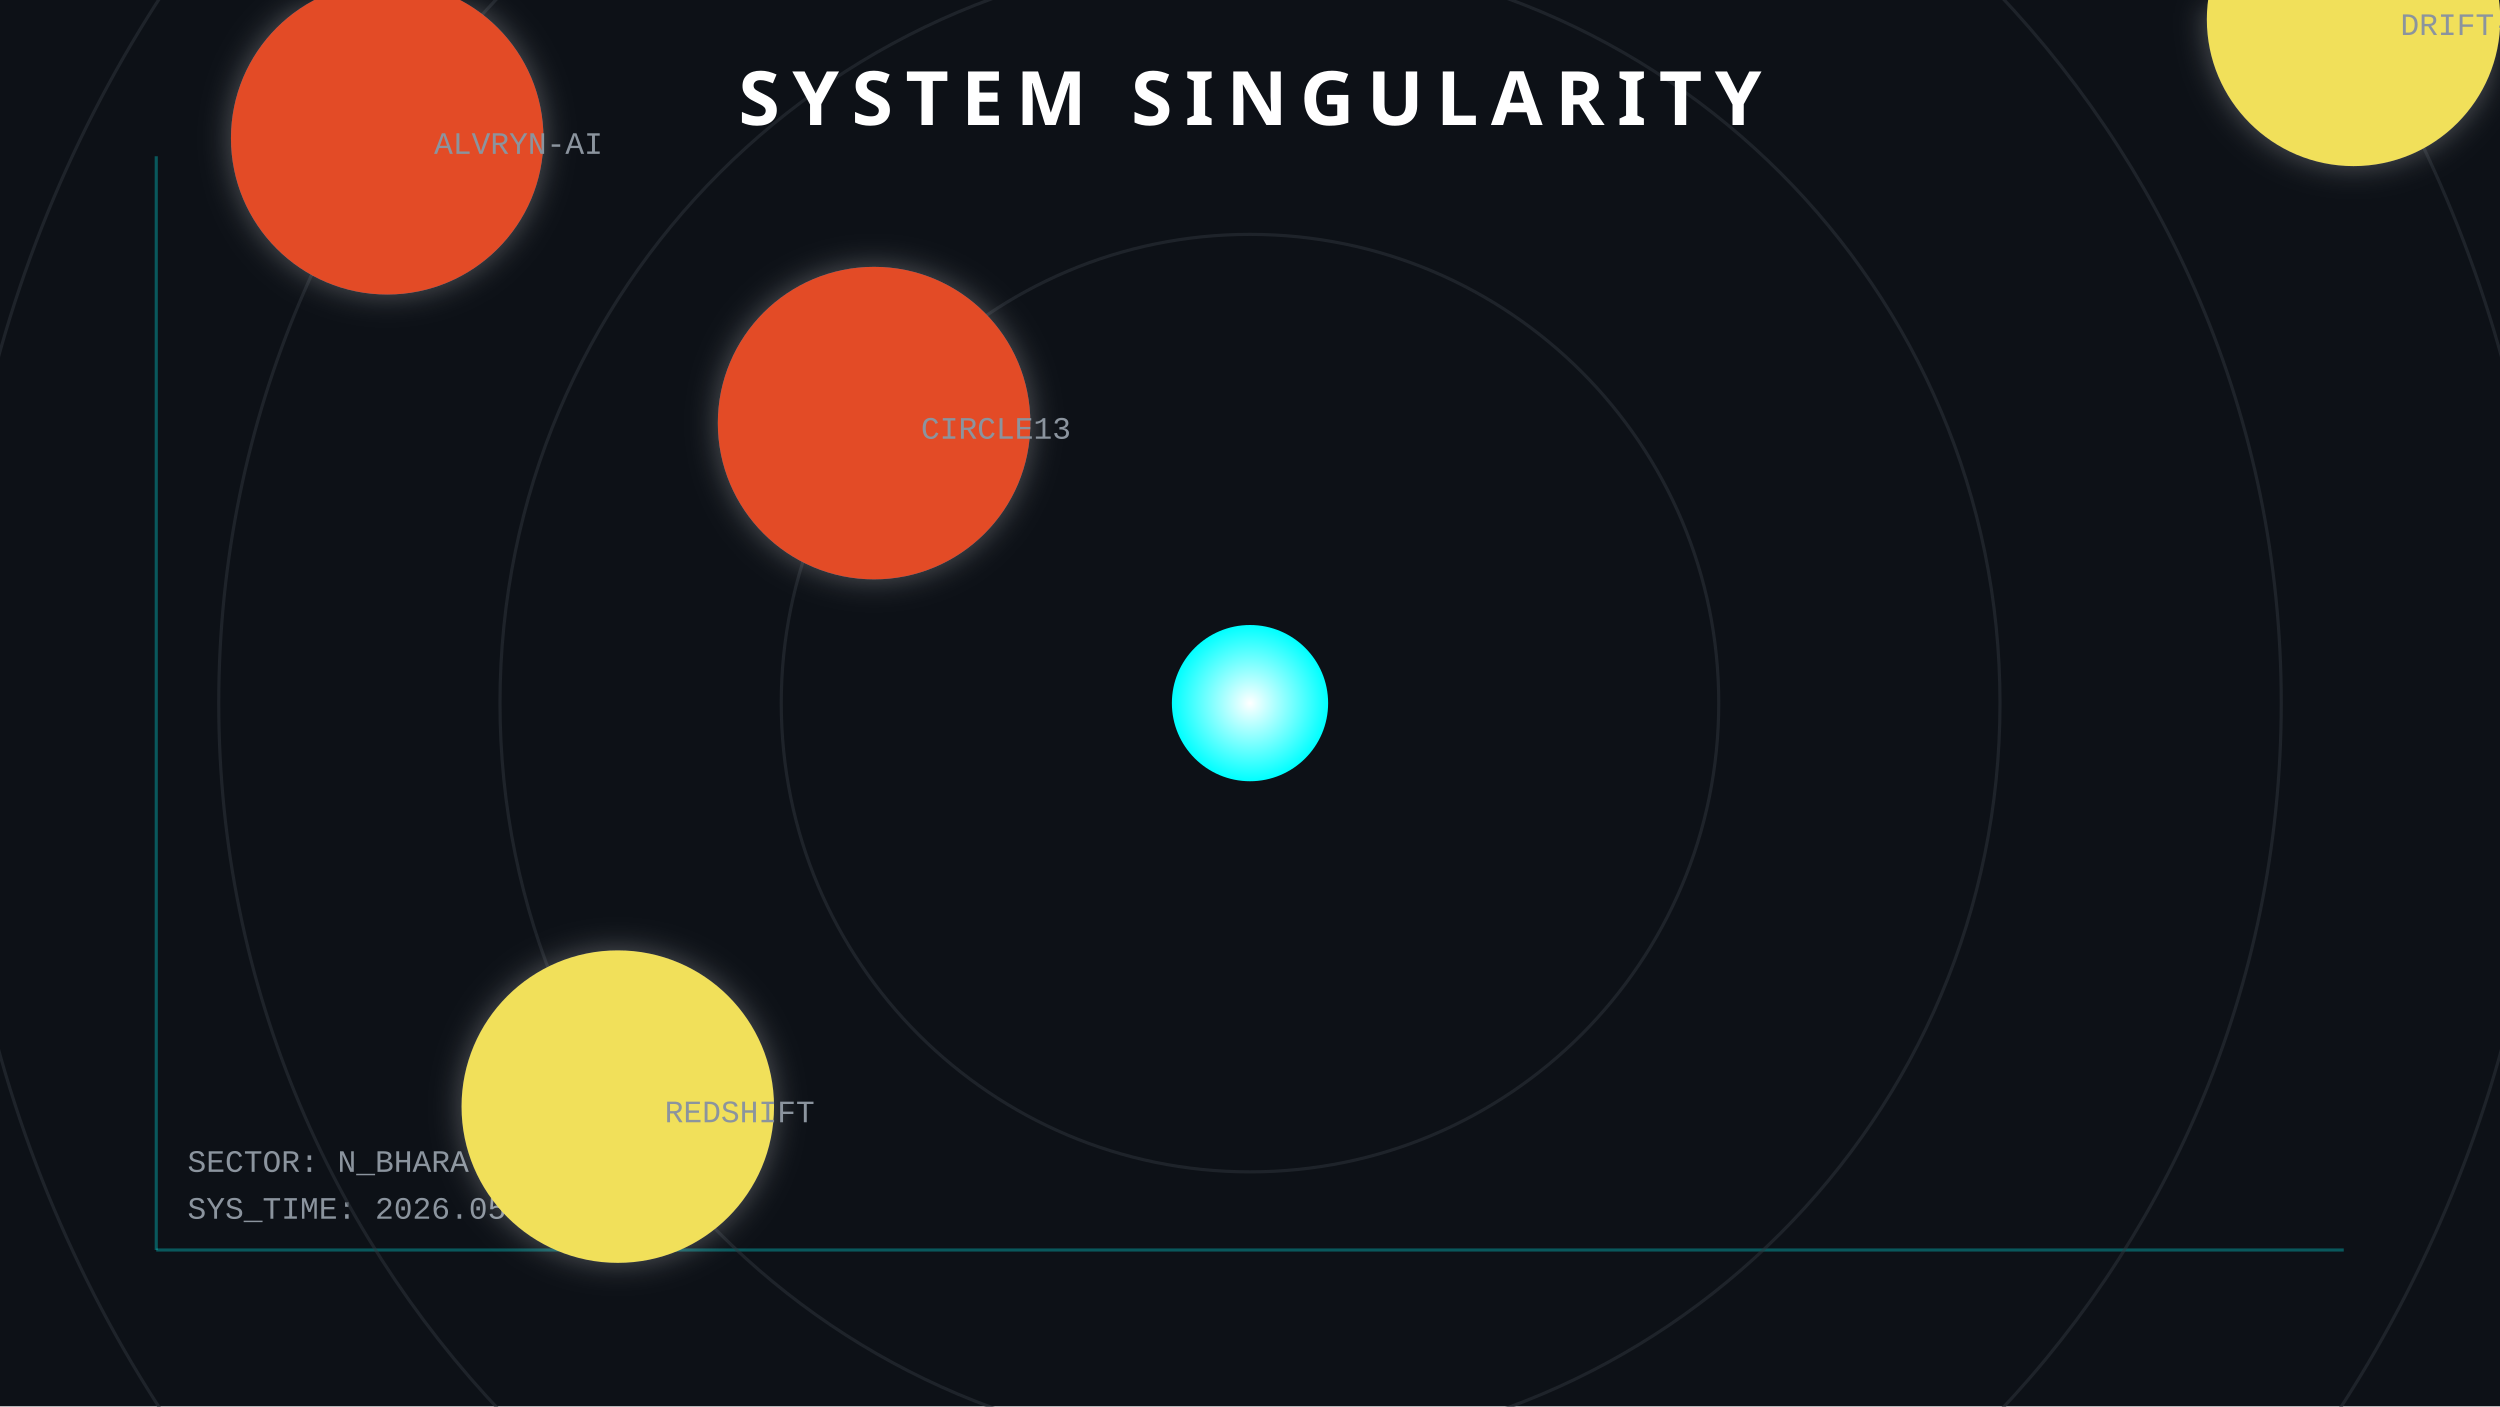
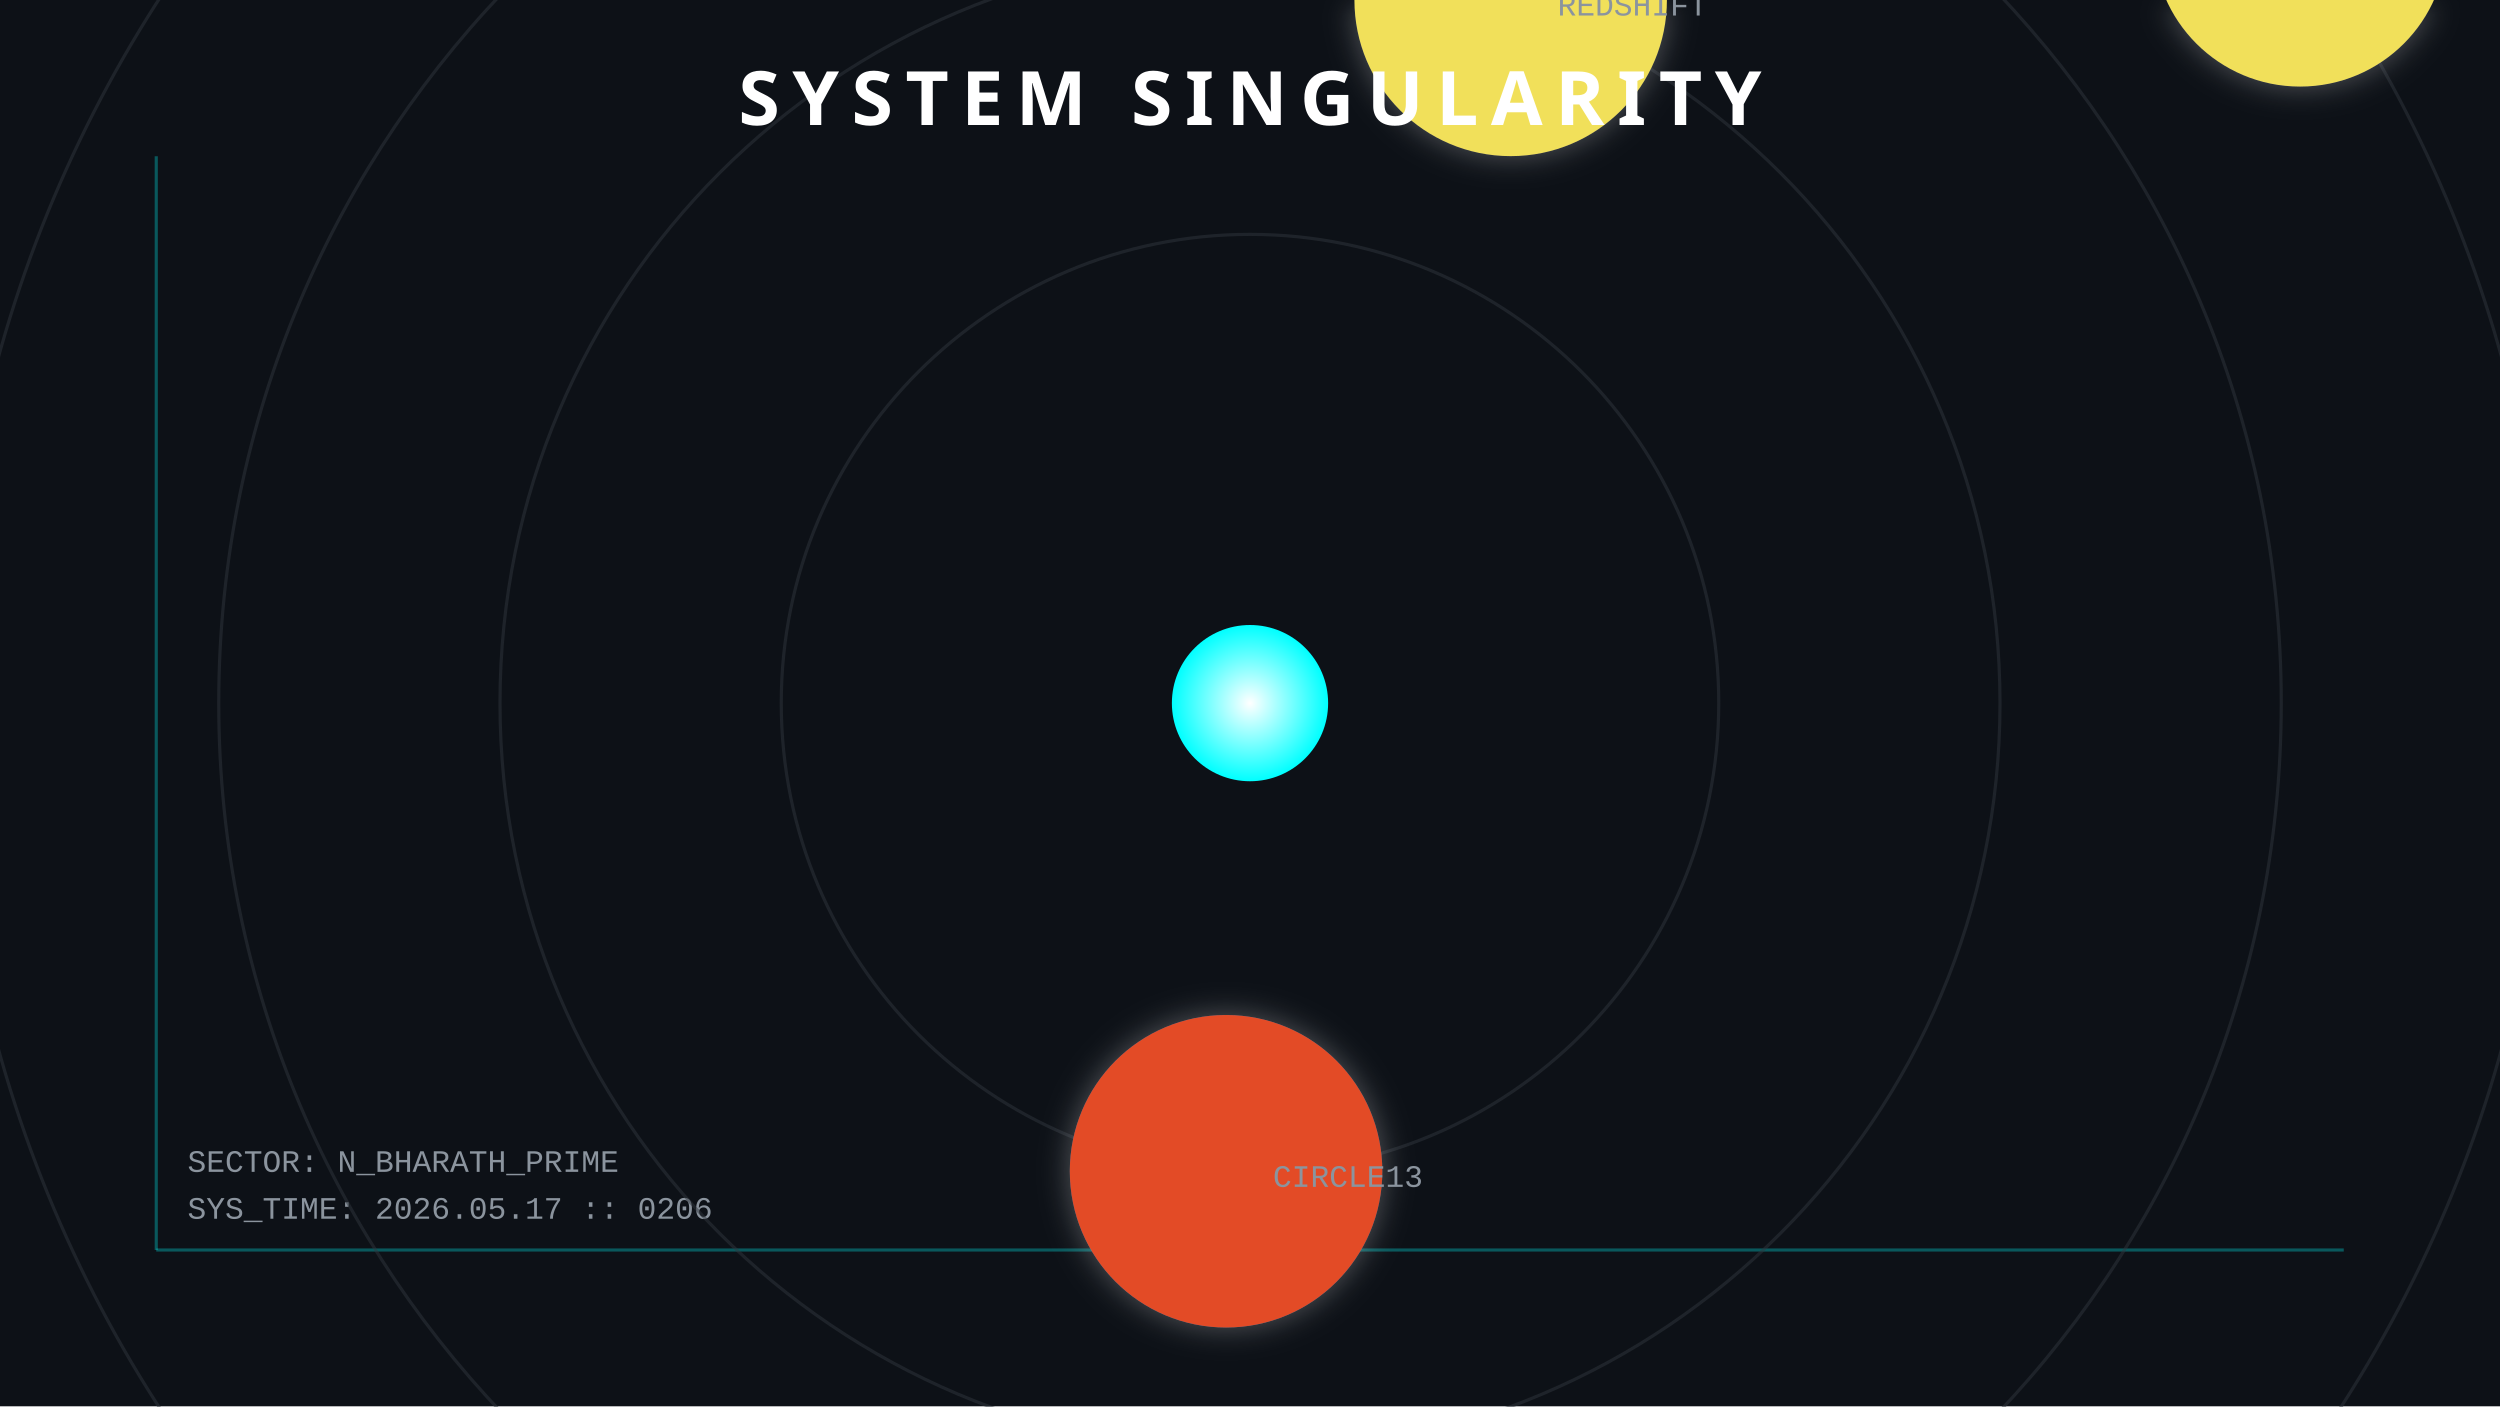
<svg xmlns="http://www.w3.org/2000/svg" width="800" height="450">
  <style>
        .orbit { fill: none; stroke: #30363d; stroke-width: 1; opacity: 0.5; }
        .planet { filter: drop-shadow(0 0 5px rgba(255,255,255,0.3)); }
        .text { font-family: 'Courier New', monospace; fill: #8b949e; font-size: 10px; }
        .title { font-family: sans-serif; fill: white; font-weight: bold; font-size: 24px; letter-spacing: 4px; }
        .hud-line { stroke: #00ffff; stroke-width: 1; opacity: 0.3; }
        
        /* ANIMATIONS */
        @keyframes pulse { 0% { r: 25; opacity: 0.8; } 50% { r: 30; opacity: 0.4; } 100% { r: 25; opacity: 0.8; } }
        .sun { animation: pulse 4s infinite; }
    </style>
  <rect width="100%" height="100%" fill="#0d1117" />
  <line x1="50" y1="50" x2="50" y2="400" class="hud-line" />
  <line x1="50" y1="400" x2="750" y2="400" class="hud-line" />
-   <text x="60" y="390" class="text">SYS_TIME: 2026.05.16 :: 0202</text>
+   <text x="60" y="390" class="text">SYS_TIME: 2026.05.17 :: 0206</text>
  <text x="60" y="375" class="text">SECTOR: N_BHARATH_PRIME</text>
  <circle cx="400" cy="225" r="25" fill="url(#grad1)" class="sun" />
  <defs>
    <radialGradient id="grad1" cx="50%" cy="50%" r="50%" fx="50%" fy="50%">
      <stop offset="0%" style="stop-color:white;stop-opacity:1" />
      <stop offset="100%" style="stop-color:#00ffff;stop-opacity:1" />
    </radialGradient>
  </defs>
  <circle cx="400" cy="225" r="150.0" class="orbit" />
-   <circle cx="279.707" cy="135.392" r="50" fill="#e34c26" class="planet" />
-   <text x="294.707" y="140.392" class="text" fill="white">CIRCLE13</text>
+   <circle cx="392.34" cy="374.804" r="50" fill="#e34c26" class="planet" />
+   <text x="407.34" y="379.804" class="text" fill="white">CIRCLE13</text>
  <circle cx="400" cy="225" r="240.0" class="orbit" />
-   <circle cx="197.691" cy="354.117" r="50" fill="#f1e05a" class="planet" />
-   <text x="212.691" y="359.117" class="text" fill="white">REDSHIFT</text>
+   <circle cx="483.413" cy="-0.038" r="50" fill="#f1e05a" class="planet" />
+   <text x="498.413" y="4.962" class="text" fill="white">REDSHIFT</text>
  <circle cx="400" cy="225" r="330.0" class="orbit" />
-   <circle cx="123.908" cy="44.242" r="50" fill="#e34c26" class="planet" />
-   <text x="138.908" y="49.242" class="text" fill="white">ALVRYN-AI</text>
+   <circle cx="450.92" cy="-101.048" r="50" fill="#e34c26" class="planet" />
+   <text x="465.92" y="-96.048" class="text" fill="white">ALVRYN-AI</text>
  <circle cx="400" cy="225" r="415.422" class="orbit" />
-   <circle cx="753.137" cy="6.209" r="46.948" fill="#f1e05a" class="planet" />
-   <text x="768.137" y="11.209" class="text" fill="white">DRIFT-CIRCLE13</text>
+   <circle cx="736.037" cy="-19.243" r="46.948" fill="#f1e05a" class="planet" />
+   <text x="751.037" y="-14.243" class="text" fill="white">DRIFT-CIRCLE13</text>
  <circle cx="400" cy="225" r="461.81" class="orbit" />
-   <circle cx="861.598" cy="211.022" r="20.925" fill="#2b7489" class="planet" />
-   <text x="876.598" y="216.022" class="text" fill="white">DSATM-EXAM-SYSTEM-</text>
-   <circle cx="400" cy="225" r="504.939" class="orbit" />
-   <circle cx="762.852" cy="-126.143" r="18.753" fill="#8b949e" class="planet" />
-   <text x="777.852" y="-121.143" class="text" fill="white">NBHARATH1306</text>
-   <circle cx="400" cy="225" r="547.172" class="orbit" />
-   <circle cx="873.851" cy="498.609" r="18.155" fill="#e34c26" class="planet" />
-   <text x="888.851" y="503.609" class="text" fill="white">WEBSITE-EQUDATOR-TRADING-PLATFORM</text>
-   <circle cx="400" cy="225" r="578.004" class="orbit" />
-   <circle cx="147.002" cy="744.693" r="10.555" fill="#8b949e" class="planet" />
-   <text x="162.002" y="749.693" class="text" fill="white">FLASK</text>
-   <circle cx="400" cy="225" r="608.277" class="orbit" />
-   <circle cx="958.425" cy="466.169" r="10.182" fill="#8b949e" class="planet" />
-   <text x="973.425" y="471.169" class="text" fill="white">HCF-INTERNSHIP</text>
-   <circle cx="400" cy="225" r="637.146" class="orbit" />
-   <circle cx="-152.426" cy="542.459" r="9.246" fill="#8b949e" class="planet" />
+   <circle cx="252.011" cy="662.456" r="20.925" fill="#2b7489" class="planet" />
+   <text x="267.011" y="667.456" class="text" fill="white">DSATM-EXAM-SYSTEM-</text>
+   <circle cx="400" cy="225" r="504.941" class="orbit" />
+   <circle cx="99.99" cy="-181.152" r="18.754" fill="#8b949e" class="planet" />
+   <text x="114.99" y="-176.152" class="text" fill="white">NBHARATH1306</text>
+   <circle cx="400" cy="225" r="547.173" class="orbit" />
+   <circle cx="108.713" cy="688.196" r="18.155" fill="#e34c26" class="planet" />
+   <text x="123.713" y="693.196" class="text" fill="white">WEBSITE-EQUDATOR-TRADING-PLATFORM</text>
+   <circle cx="400" cy="225" r="578.005" class="orbit" />
+   <circle cx="937.384" cy="12.143" r="10.555" fill="#8b949e" class="planet" />
+   <text x="952.384" y="17.143" class="text" fill="white">FLASK</text>
+   <circle cx="400" cy="225" r="608.279" class="orbit" />
+   <circle cx="902.903" cy="-117.187" r="10.182" fill="#8b949e" class="planet" />
+   <text x="917.903" y="-112.187" class="text" fill="white">HCF-INTERNSHIP</text>
+   <circle cx="400" cy="225" r="637.148" class="orbit" />
+   <circle cx="640.022" cy="-365.209" r="9.246" fill="#8b949e" class="planet" />
  <text x="400" y="40" text-anchor="middle" class="title">SYSTEM SINGULARITY</text>
</svg>
